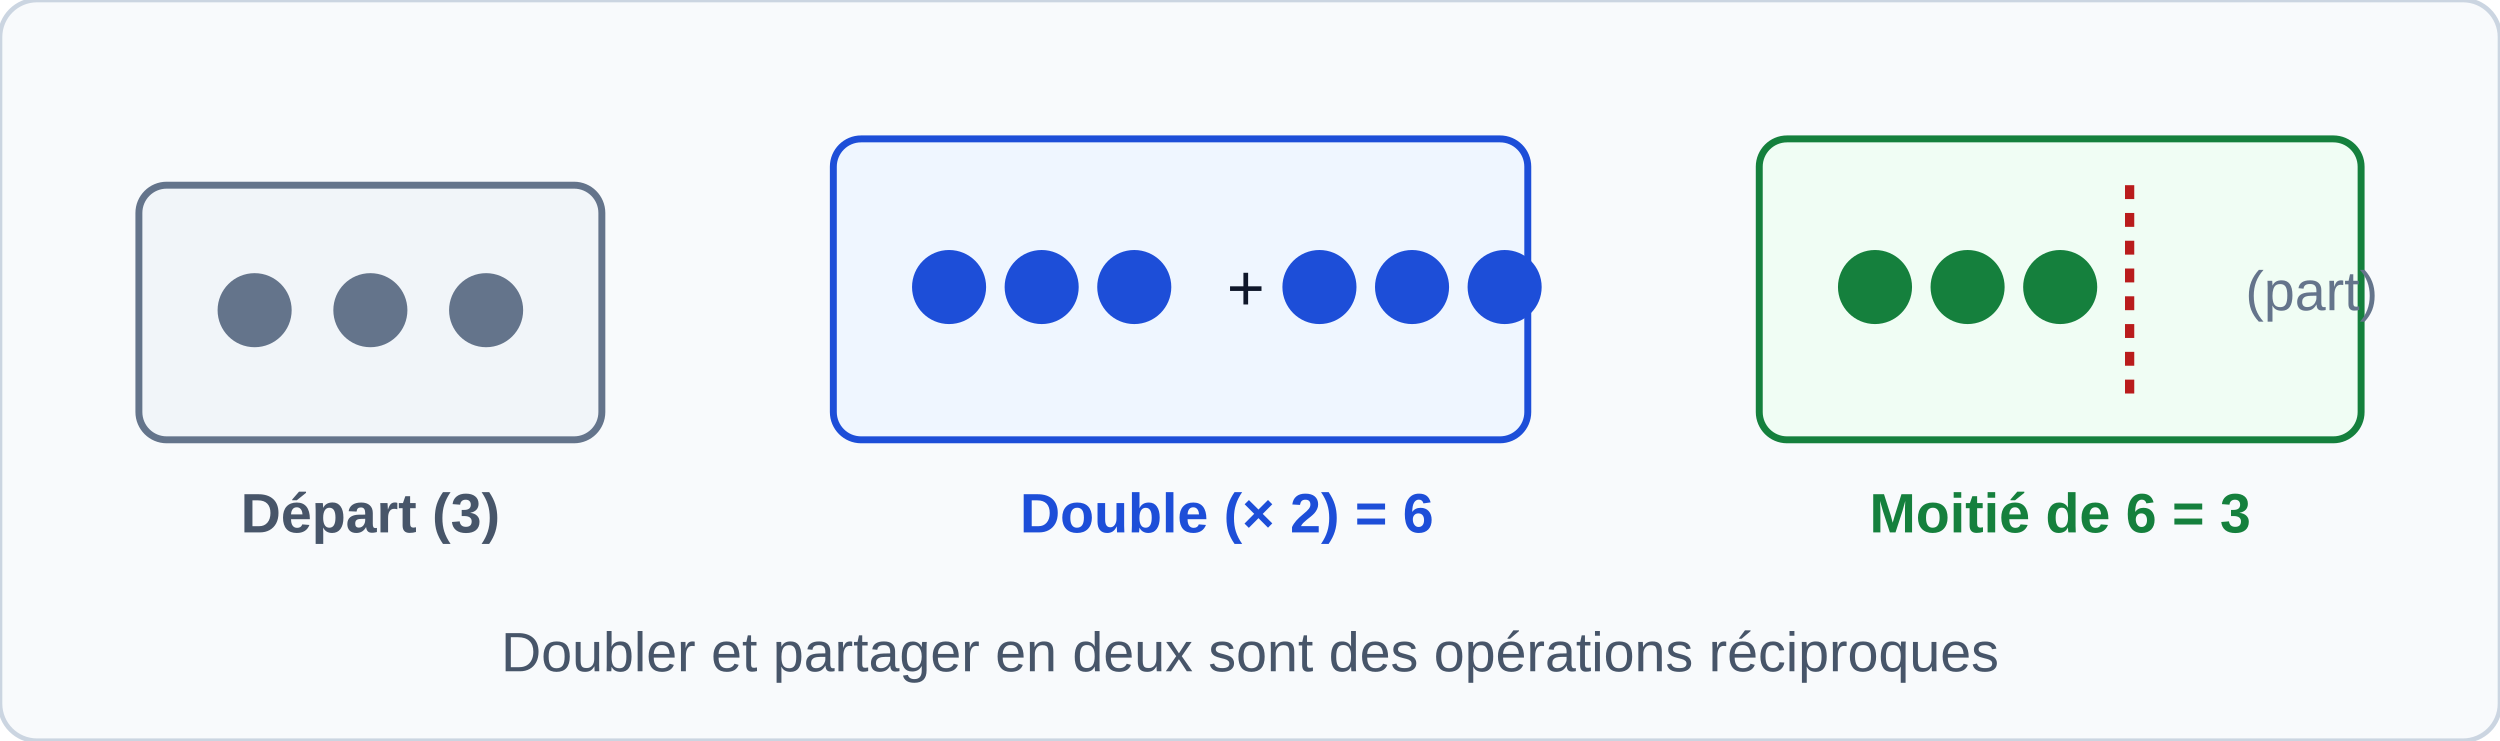
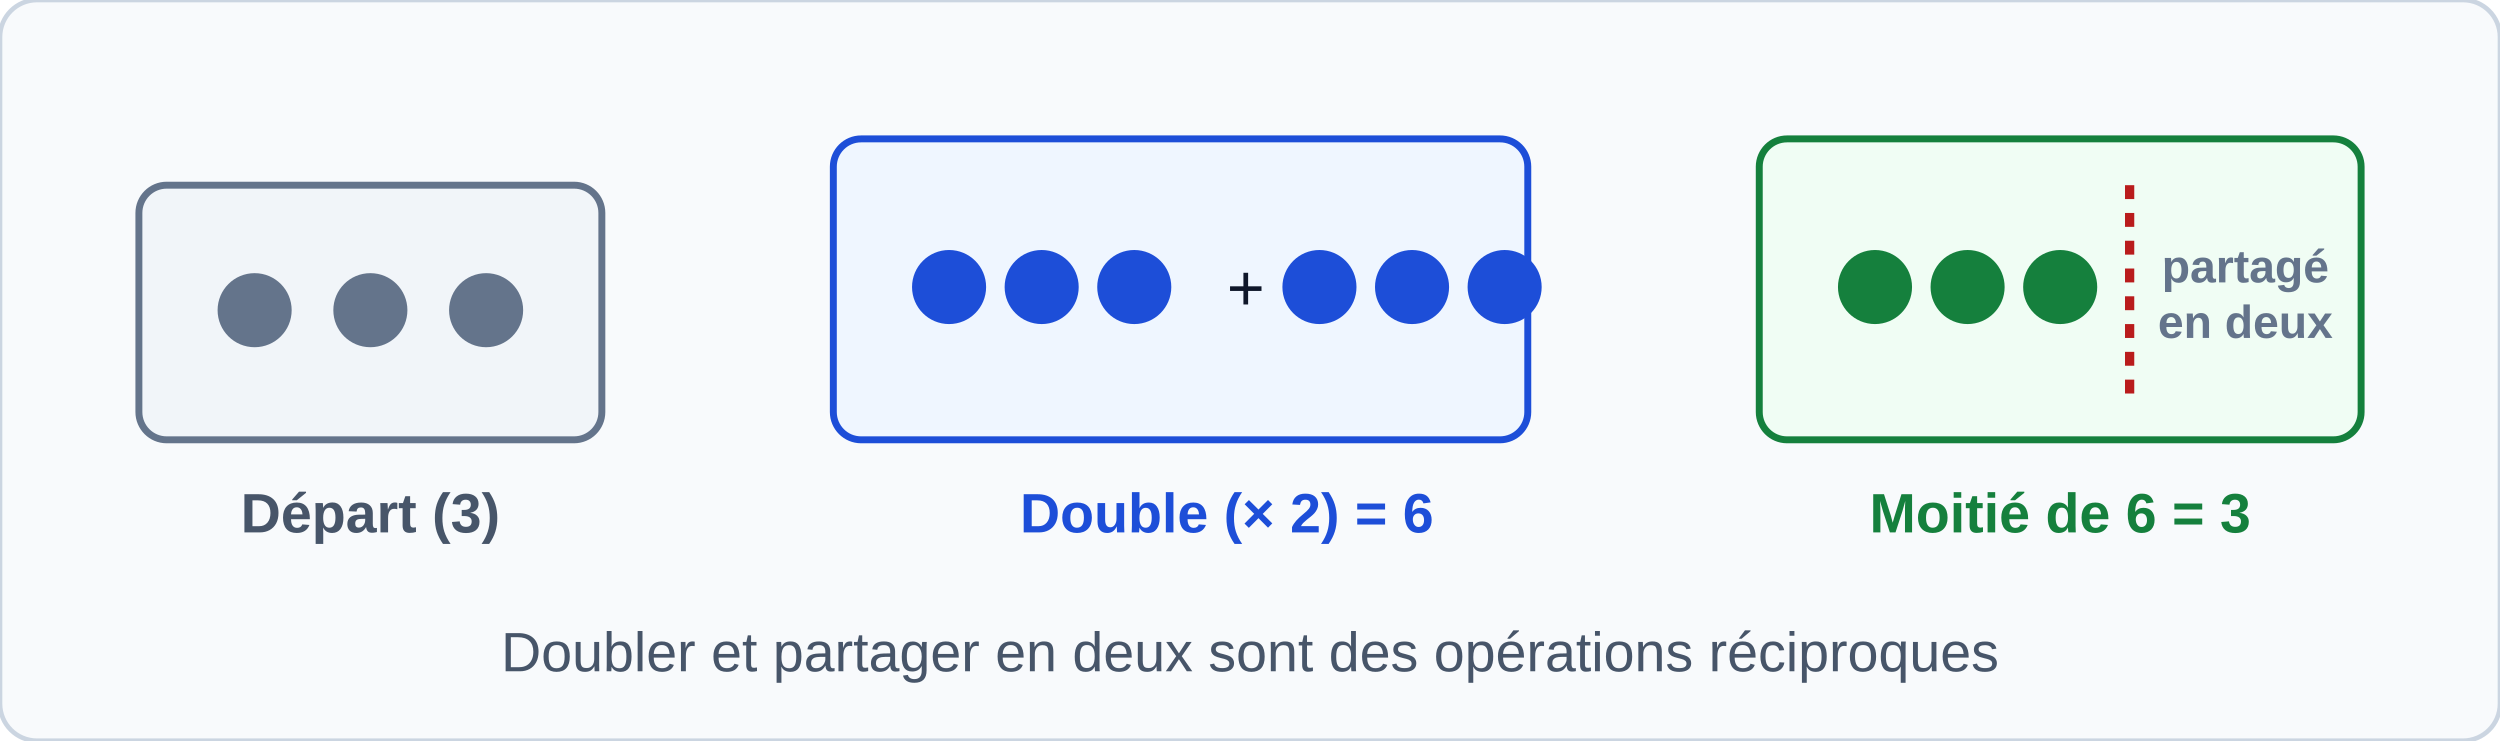
<svg xmlns="http://www.w3.org/2000/svg" viewBox="0 0 540 160" width="100%" height="160">
  <rect width="540" height="160" fill="#f8fafc" rx="8" stroke="#cbd5e1" stroke-width="1" />
  <g transform="translate(30, 30)">
    <rect x="0" y="10" width="100" height="55" rx="6" fill="#f1f5f9" stroke="#64748b" stroke-width="1.5" />
    <circle cx="25" cy="37" r="8" fill="#64748b" />
    <circle cx="50" cy="37" r="8" fill="#64748b" />
    <circle cx="75" cy="37" r="8" fill="#64748b" />
    <text x="50" y="85" font-family="Liberation Sans, sans-serif" font-size="12" font-weight="bold" fill="#475569" text-anchor="middle">Départ (3)</text>
  </g>
  <g transform="translate(180, 20)">
    <rect x="0" y="10" width="150" height="65" rx="6" fill="#eff6ff" stroke="#1d4ed8" stroke-width="1.5" />
    <circle cx="25" cy="42" r="8" fill="#1d4ed8" />
    <circle cx="45" cy="42" r="8" fill="#1d4ed8" />
    <circle cx="65" cy="42" r="8" fill="#1d4ed8" />
    <text x="85" y="47" font-family="Liberation Sans" font-size="14" fill="#0f172a">+</text>
    <circle cx="105" cy="42" r="8" fill="#1d4ed8" />
    <circle cx="125" cy="42" r="8" fill="#1d4ed8" />
    <circle cx="145" cy="42" r="8" fill="#1d4ed8" />
    <text x="85" y="95" font-family="Liberation Sans, sans-serif" font-size="12" font-weight="bold" fill="#1d4ed8" text-anchor="middle">Double (× 2) = 6</text>
  </g>
  <g transform="translate(380, 20)">
    <rect x="0" y="10" width="130" height="65" rx="6" fill="#f0fdf4" stroke="#15803d" stroke-width="1.5" />
    <circle cx="25" cy="42" r="8" fill="#15803d" />
    <circle cx="45" cy="42" r="8" fill="#15803d" />
    <circle cx="65" cy="42" r="8" fill="#15803d" />
    <line x1="80" y1="20" x2="80" y2="65" stroke="#b91c1c" stroke-width="2" stroke-dasharray="3" />
-     <text x="105" y="47" font-family="Liberation Sans" font-size="12" fill="#64748b">(part)</text>
+     <text x="105" y="41" font-family="Liberation Sans, sans-serif" font-size="10" font-weight="bold" fill="#64748b" text-anchor="middle">partagé</text>
+     <text x="105" y="53" font-family="Liberation Sans, sans-serif" font-size="10" font-weight="bold" fill="#64748b" text-anchor="middle">en deux</text>
    <text x="65" y="95" font-family="Liberation Sans, sans-serif" font-size="12" font-weight="bold" fill="#15803d" text-anchor="middle">Moitié de 6 = 3</text>
  </g>
  <text x="270" y="145" font-family="Liberation Sans, sans-serif" font-size="12" fill="#475569" text-anchor="middle">Doubler et partager en deux sont des opérations réciproques</text>
</svg>
